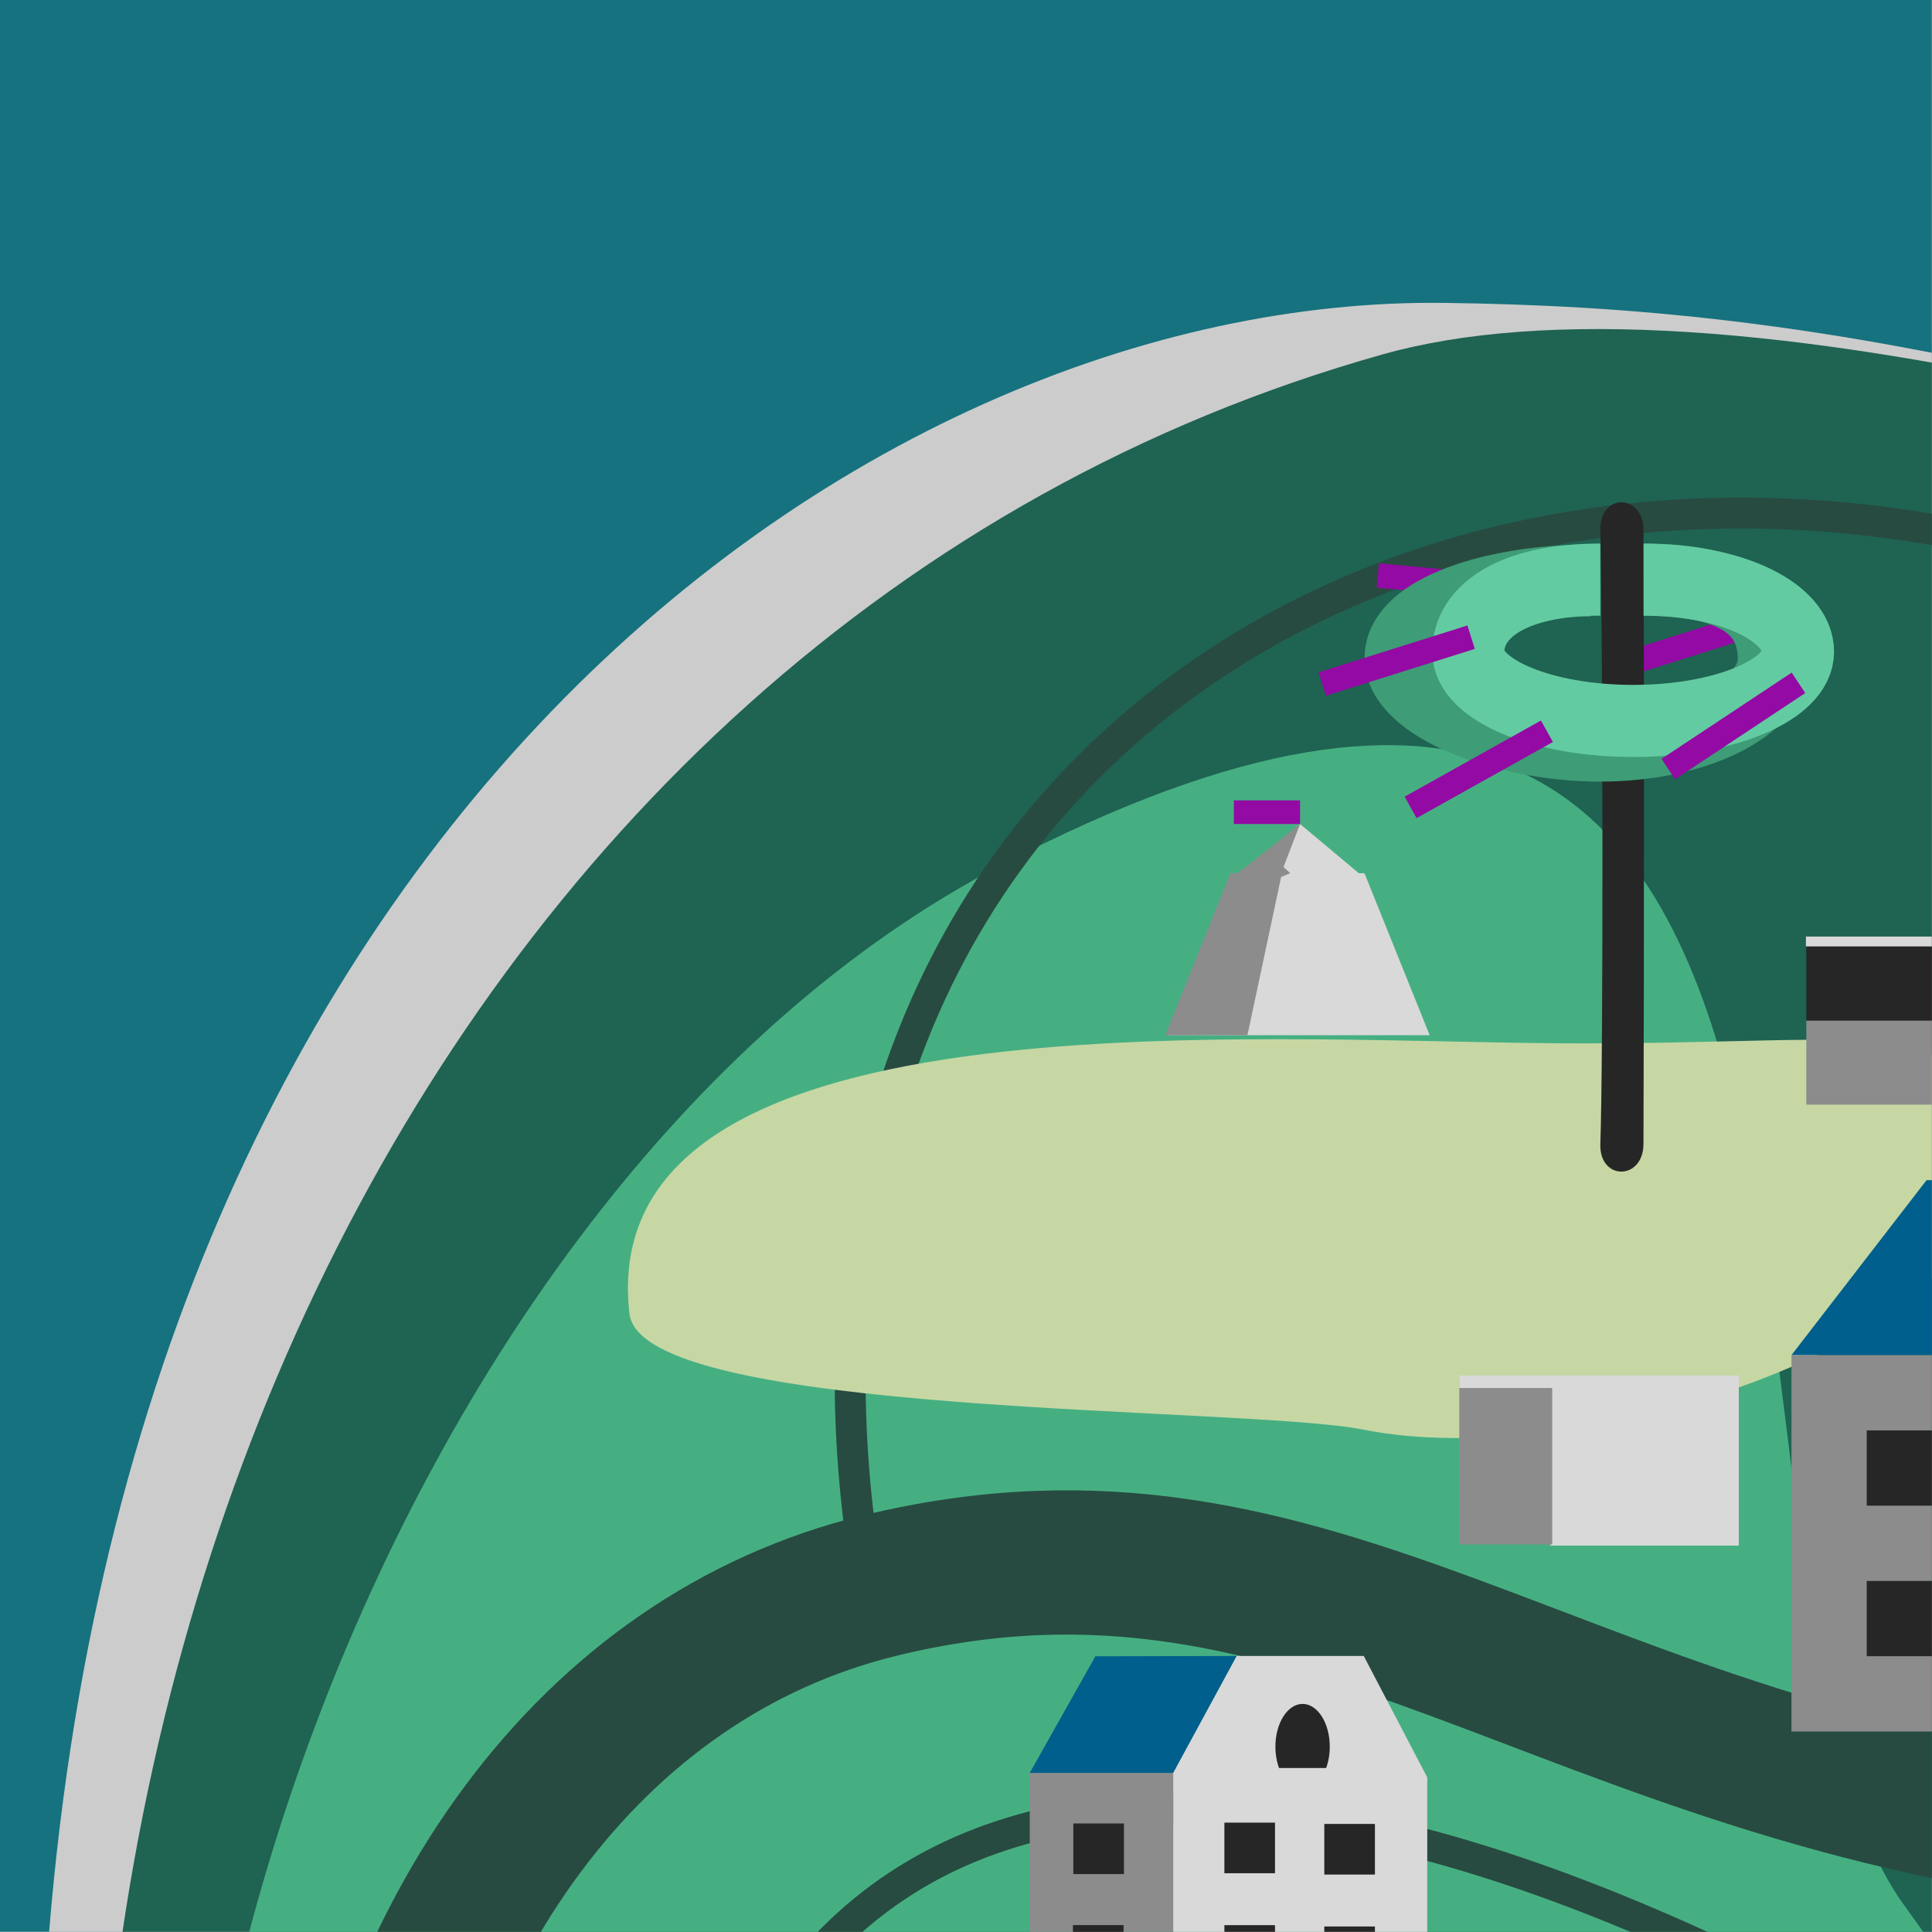
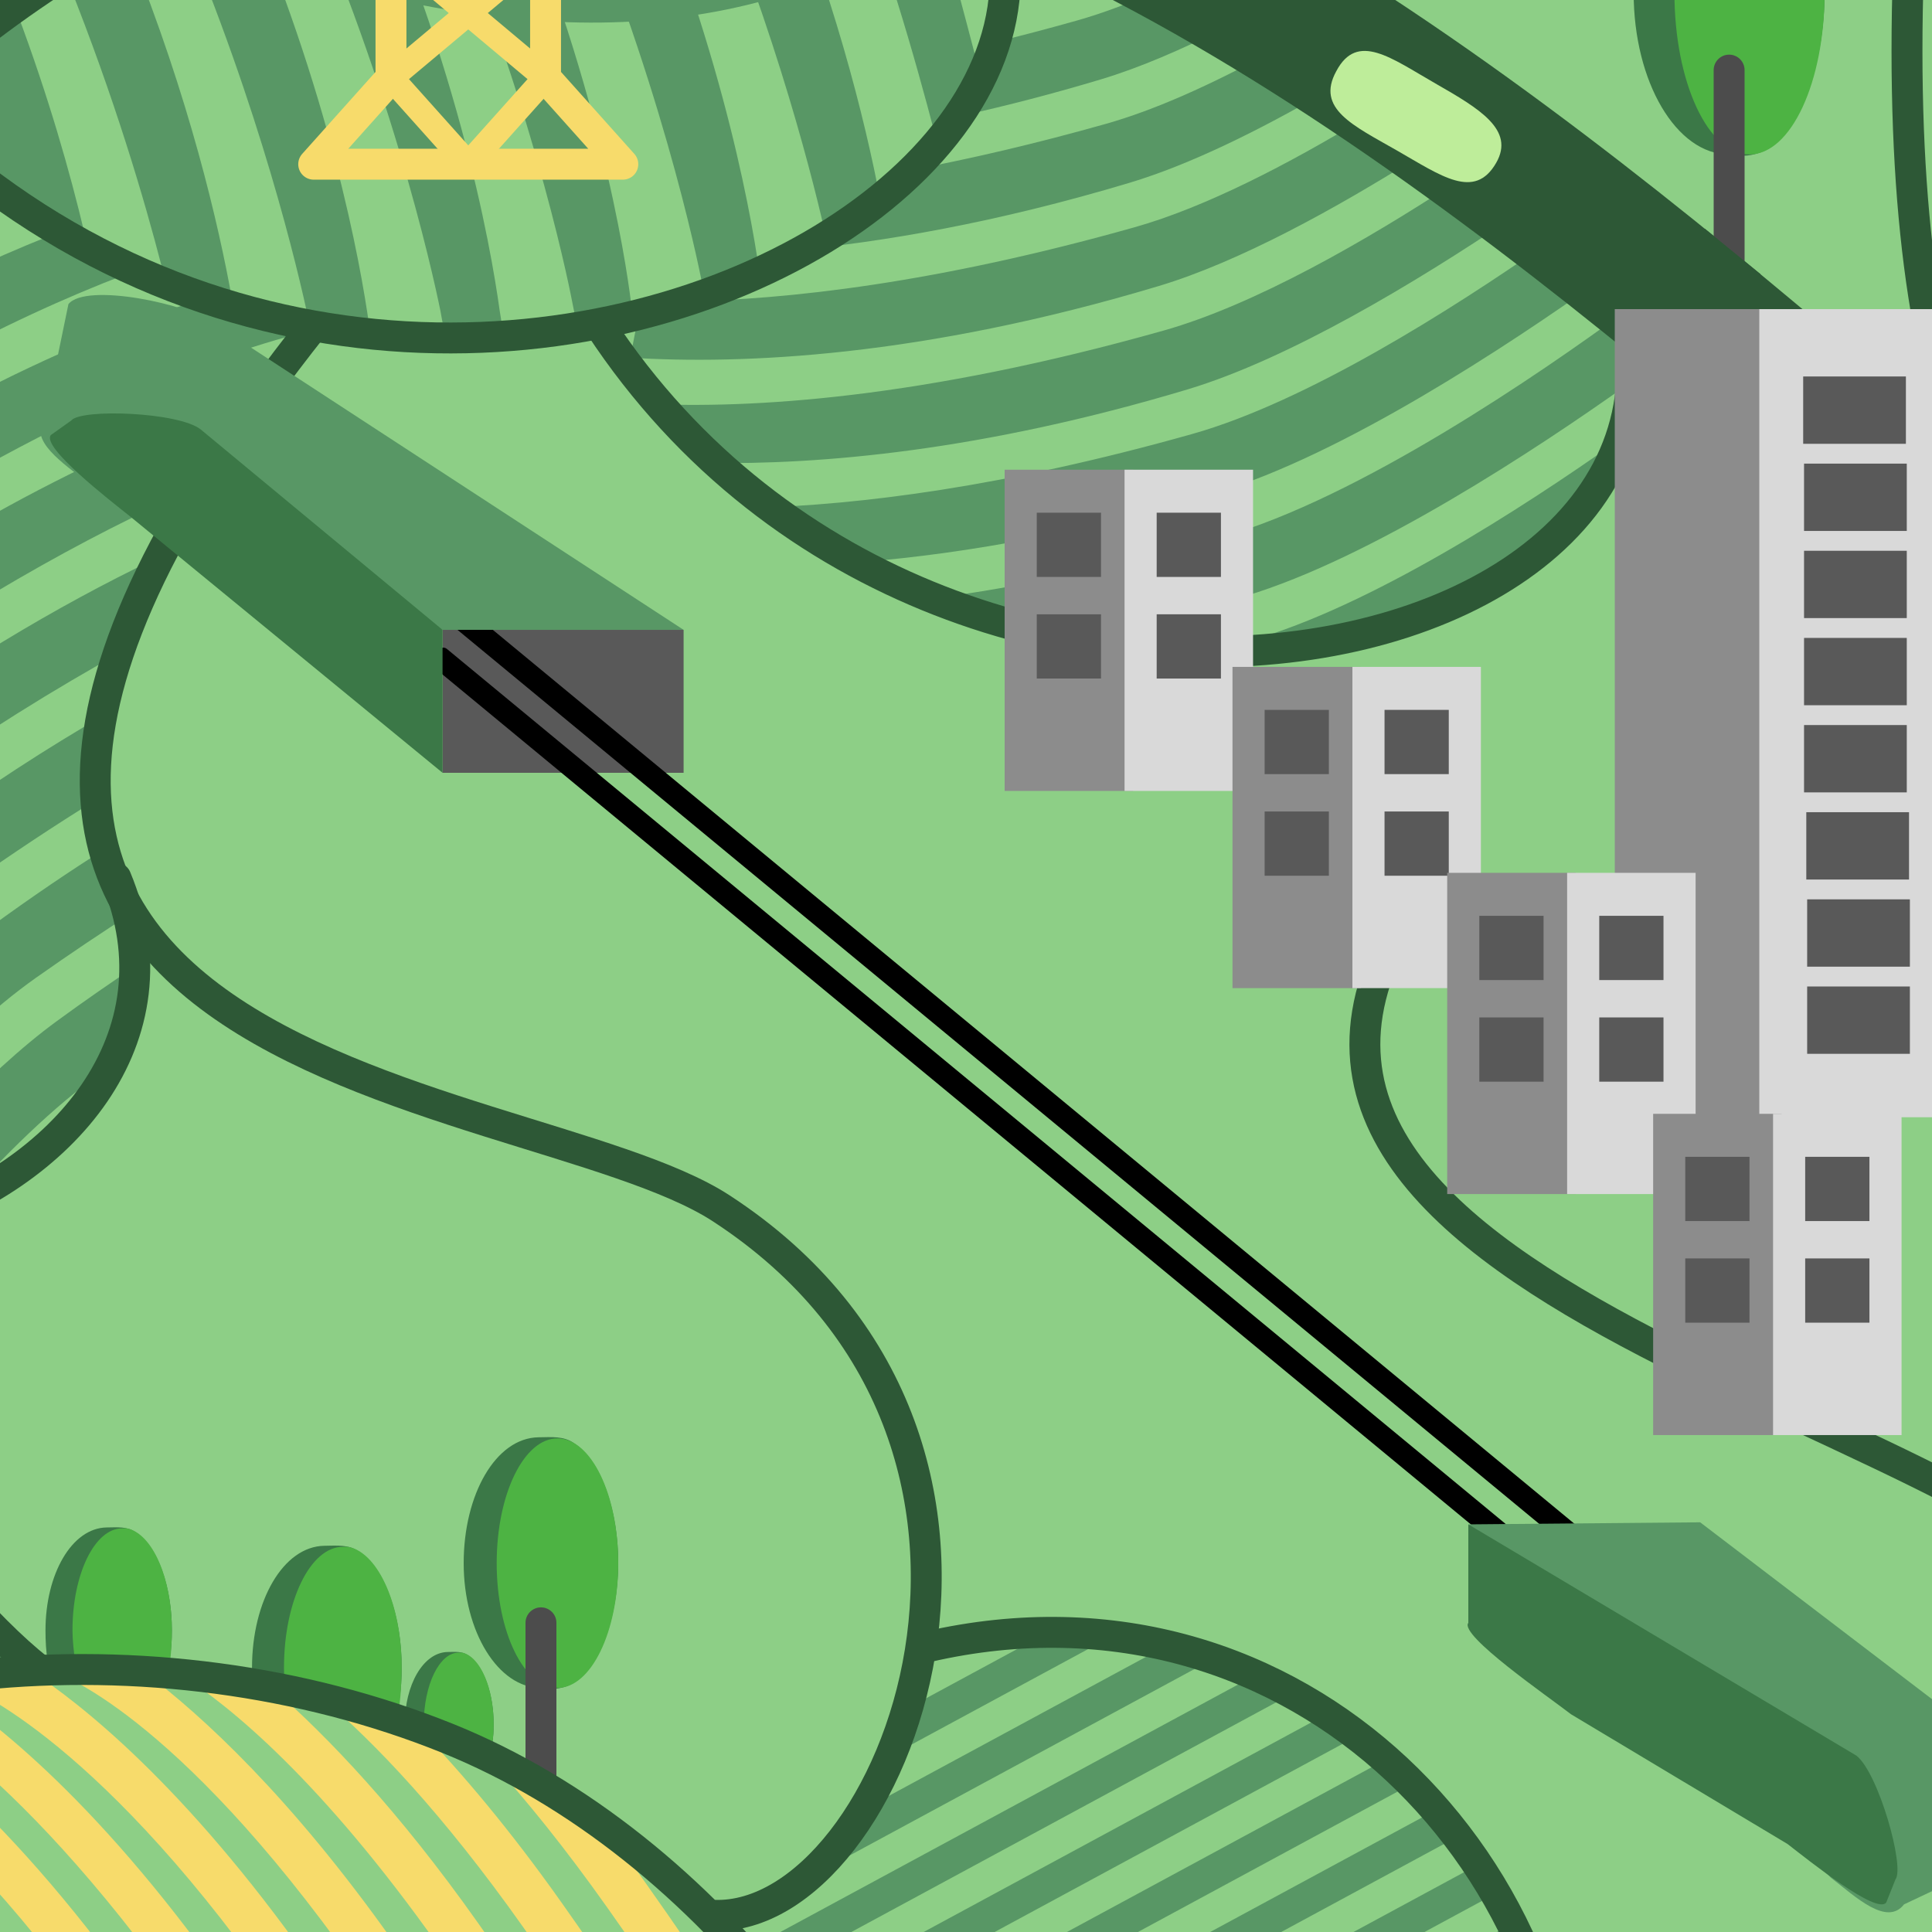
- <svg xmlns="http://www.w3.org/2000/svg" width="100%" height="100%" viewBox="0 0 250 250" version="1.1" xml:space="preserve" style="fill-rule:evenodd;clip-rule:evenodd;stroke-linejoin:round;stroke-miterlimit:1.5;">
-   <rect id="Artboard" x="0" y="0" width="249.983" height="249.978" style="fill:none;" />
-   <clipPath id="_clip1">
-     <rect x="0" y="0" width="249.983" height="249.978" />
-   </clipPath>
-   <g clip-path="url(#_clip1)">
-     <g id="background">
-       <rect x="0" y="0" width="1000" height="1000" style="fill:#16727e;" />
-     </g>
-     <path id="OSTROV" d="M153.69,607.991c-28.375,-53.948 -155.929,-97.021 -148.367,-339.529c4.955,-158.905 105.987,-230.291 181.634,-229.267c45.668,0.619 101.881,7.618 243.003,67.338c99.102,41.937 145.27,52.647 173.947,41.788c70.336,-26.635 78.963,-37.651 117.671,-57.459c35.806,-18.323 72.949,-47.016 100.379,-57.999c82.329,-32.963 224.327,2.481 138.043,160.092c-21.664,39.572 -2.911,119.719 -26.856,288.402c-26.985,190.104 -78.462,135.435 -88.144,180c-6.991,32.18 55.472,144.554 15,220c-52.923,98.656 -196.582,64.399 -243.043,61.506c-69.92,-4.353 -180.86,82.023 -280,50c-213.25,-68.879 -120.598,-265.721 -183.267,-384.872Z" style="fill:#ccc;" />
-     <path id="OSTROV1" d="M178.951,566.685c-48.024,-26.407 -127.757,-54.809 -158.951,-198.614c-30.788,-141.934 33.54,-286.996 158.951,-322.224c41.39,-11.626 127.388,7.489 260.407,62.119c93.411,38.363 136.929,48.16 163.959,38.226c66.296,-24.365 189.473,-97.538 256.767,-103.2c50.286,-4.23 127.727,20.318 95,118.61c-3.151,9.465 -14.638,41.602 -15,56.686c-1.979,82.557 -15.392,249.522 -27.497,314.189c-22.195,118.58 -117.574,69.601 -89.671,148.88c22.785,64.739 54.689,159.058 2.084,210c-83.151,80.524 -181.97,20.892 -207.216,19.367c-65.905,-3.982 -194.503,78.457 -288.037,49.425c-93.534,-29.032 -110.025,-177.146 -107.395,-226.223c2.631,-49.077 -4.685,-145.953 -43.401,-167.241Z" style="fill:#1f6352;" />
-     <path d="M246.27,246.357c-29.98,-41.95 7.899,-199.475 -116.813,-134.367c-77.933,40.687 -123.412,167.934 -99.457,249.367c68.945,234.369 191.807,143.626 195,250c5.38,179.218 2.022,301.109 120,329.559c50.361,12.144 145.249,4.752 181.615,-59.559c19.337,-34.196 99.184,-117.791 173.385,-40c22.48,23.568 59.424,27.035 85,5c66.971,-57.698 -32.426,-108.17 -35,-179.869c-2.734,-76.182 84.568,-62.412 105,-110.131c42.076,-98.265 -164.682,-132.728 -235,-71.869c-91.834,79.48 -288.586,-118.99 -373.73,-238.131Z" style="fill:#46af82;" />
-     <path d="M90.283,365c-19.159,-109.728 26.393,-155.295 118.205,-118.205c67.163,27.132 91.402,66.592 94.889,73.205c16.668,31.601 60.338,37.647 70.205,21.706" style="fill:none;stroke:#274b41;stroke-width:4px;" />
-     <path d="M112.435,205.533c-19.159,-109.728 78.671,-164.704 170.484,-127.614c37.108,14.991 123.453,24.583 178.258,62.392c45.453,31.356 92.262,31.62 93.823,34.579" style="fill:none;stroke:#274b41;stroke-width:4px;" />
-     <g id="cesty-velke">
-       <path d="M403.011,212.619c-6,8.999 -21.222,35.867 -127.605,24.934c-73.676,-7.572 -104.488,-46.336 -161.633,-32.36c-74.666,18.26 -101.994,141.37 -18.773,251.164c30.287,39.958 144.553,117.69 201.24,120" style="fill:none;stroke:#274b41;stroke-width:18.67px;stroke-linecap:round;" />
-     </g>
-     <g id="namesti">
-       <path id="namesti1" d="M256.452,152.46c0.311,-23.052 -10.996,-17.13 -55,-17.46c-40.099,-0.301 -124.804,-6.732 -120,35c1.55,13.462 79.727,11.924 95,15c27.428,5.524 79.707,-10.827 80,-32.54Z" style="fill:#c6d7a4;" />
-       <g>
-         <rect x="200.605" y="178.244" width="24.395" height="21.756" style="fill:#d9d9d9;" />
-         <rect x="188.828" y="178.287" width="12.025" height="21.567" style="fill:#8c8c8c;" />
-         <rect x="188.828" y="177.995" width="36.172" height="1.608" style="fill:#d9d9d9;" />
+ <svg xmlns="http://www.w3.org/2000/svg" width="250px" height="250px" version="1.1" xml:space="preserve" style="fill-rule:evenodd;clip-rule:evenodd;stroke-linecap:round;stroke-linejoin:round;stroke-miterlimit:1.5;">
+   <rect id="Artboard" x="-500" y="-500" width="999.991" height="1000" style="fill:none;" />
+   <g id="background">
+     </g>
+   <path id="OSTROV" d="M-346.31,107.991C-374.685,54.043 -502.239,10.97 -494.677,-231.538C-489.722,-390.443 -388.69,-461.829 -313.043,-460.805C-267.375,-460.186 -211.162,-453.187 -70.04,-393.467C29.062,-351.53 75.23,-340.82 103.907,-351.679C174.243,-378.314 182.87,-389.33 221.578,-409.138C257.384,-427.461 294.527,-456.154 321.957,-467.137C404.286,-500.1 546.284,-464.656 460,-307.045C438.336,-267.473 457.089,-187.326 433.144,-18.643C406.159,171.461 354.682,116.792 345,161.357C338.009,193.537 400.472,305.911 360,381.357C307.077,480.013 163.418,445.756 116.957,442.863C47.037,438.51 -63.903,524.886 -163.043,492.863C-376.293,423.984 -283.641,227.142 -346.31,107.991Z" style="fill:#e2e1bf;" />
+   <path id="OSTROV1" d="M-321.049,66.685C-369.073,40.278 -448.806,11.876 -480,-131.929C-510.788,-273.863 -446.46,-418.925 -321.049,-454.153C-279.659,-465.779 -193.661,-446.664 -60.642,-392.034C32.769,-353.671 76.287,-343.874 103.317,-353.808C169.613,-378.173 292.79,-451.346 360.084,-457.008C410.37,-461.238 487.811,-436.69 455.084,-338.398C451.933,-328.933 440.446,-296.796 440.084,-281.712C438.105,-199.155 424.692,-32.19 412.587,32.477C390.392,151.057 295.013,102.078 322.916,181.357C345.701,246.096 377.605,340.415 325,391.357C241.849,471.881 143.03,412.249 117.784,410.724C51.879,406.742 -76.719,489.181 -170.253,460.149C-263.787,431.117 -280.278,283.003 -277.648,233.926C-275.017,184.849 -282.333,87.973 -321.049,66.685Z" style="fill:#589765;" />
+   <path d="M-246.095,-253.472C-276.075,-295.422 -238.196,-452.947 -362.908,-387.839C-440.841,-347.152 -492.123,-212.199 -468.168,-130.766C-399.223,103.603 -270.558,5.153 -267.365,111.528C-261.985,290.746 -265.343,412.637 -147.365,441.087C-97.004,453.231 -5.758,442.058 30.608,377.748C49.945,343.552 128.434,271.669 202.635,349.46C225.115,373.028 261.478,382.035 287.055,360C315.287,335.677 309.653,295.206 294.345,275C271.902,245.375 248.234,210.258 257.635,166.659C278.818,68.426 337.367,104.15 358.066,58.83C402.476,-38.403 197.953,-76.2 127.635,-15.341C35.801,64.139 -160.951,-134.331 -246.095,-253.472Z" style="fill:#8dcf86;" />
+   <g id="pole">
+     <path d="M-8.087,217.996L-12.412,218.642L-15.203,219.797C-15.203,219.797 0.668,226.288 24.167,259.501C48.034,293.234 58.327,314.608 61.243,321.17L65,320L67.33,319.065C62.512,309.143 50.813,286.988 29.159,256.36C11.824,231.842 -2.412,221.484 -8.087,217.996ZM3.967,216.206L3.912,216.204L-2.339,217.138L-5,217.98C-5,217.98 11.552,223.757 35.051,256.97C57.555,288.777 67.991,309.595 71.554,317.37L77.462,315C72.233,304.434 60.643,282.966 40.042,253.829C23.795,230.85 10.271,220.309 3.967,216.206ZM-20.192,219.804L-20.198,219.804L-23.199,221.05L-27,222.986C-27,222.986 -10.216,228.819 13.284,262.033C25.349,279.086 33.946,292.98 39.873,303.4L48.142,310.952L53.842,316.395C47.944,304.924 36.722,284.982 18.275,258.891C-0.485,232.358 -15.614,222.408 -20.192,219.804ZM7.232,216.27L7.122,216.41C7.122,216.41 22.436,221.226 45.935,254.439C67.477,284.886 77.961,305.264 81.943,313.771L88.147,312.07C82.829,301.371 71.272,280.074 50.926,251.298C37.562,232.396 26.04,221.91 18.863,216.5L7.232,216.27ZM63.517,227.883C68.033,232.852 73.085,239.071 78.587,246.846C107.646,287.918 116.582,310.668 116.582,310.668L124.433,312.22C124.433,312.22 113.529,286.066 83.578,243.705C82.043,241.533 80.532,239.473 79.046,237.515C74.619,234.3 69.548,230.965 63.517,227.883ZM23.345,216.671C29.75,220.746 41.558,230.339 56.819,251.908C78.413,282.429 88.895,302.832 92.856,311.302L95,310.952L99.649,310.791C94.637,300.559 82.983,278.712 61.81,248.767C51.523,234.217 42.327,224.654 35.366,218.555C30.096,217.608 25.153,216.916 23.345,216.671ZM41.829,219.836C48.417,225.449 57.25,234.604 67.703,249.377C91.076,282.411 101.43,303.593 104.588,310.619L111.556,310.377C107.225,301.276 95.463,278.439 72.694,246.236C65.989,236.753 59.748,229.388 54.287,223.72C52.17,222.886 49.952,222.091 47.624,221.346C45.984,220.821 43.981,220.312 41.829,219.836ZM-29.131,223.512L-36.414,226.535C-36.414,226.535 -21.1,231.35 2.4,264.564C8.101,272.622 13.028,279.975 17.267,286.594L22.843,289.77L29.34,294.764C23.575,285.268 16.331,274.067 7.391,261.422C-9.249,237.888 -23.033,227.4 -29.131,223.512ZM91.24,246.829C104.805,266.197 113.778,281.315 119.402,291.695L106.225,264.333C106.225,264.333 97.925,251.738 91.969,247.369C91.728,247.192 91.485,247.013 91.24,246.829ZM-37.99,227.393L-43.968,230.651C-38.252,233.865 -25.519,243.019 -8.484,267.095C-6.421,270.011 -4.459,272.835 -2.595,275.564L8.558,281.632C4.939,276.114 0.931,270.21 -3.493,263.954C-18.491,242.74 -31.17,232.127 -37.99,227.393ZM-46.201,231.868L-51.925,234.986L-51.924,234.987C-45.378,239.349 -34.042,248.951 -19.587,269.318L-10.283,272.343C-11.603,270.431 -12.969,268.476 -14.377,266.485C-27.594,247.79 -39.01,237.328 -46.201,231.868Z" style="fill:#f7db6b;" />
+     <path d="M173.744,325.887L166.436,329.838L161.849,327.351L176.286,319.545L173.744,325.887ZM152.593,322.331L184.022,305.339L178.873,313.091L157.18,324.819L152.593,322.331ZM203.154,284.972L141.245,318.443L146.869,320.37L191.476,296.253L195.885,291.357L203.144,285.266L203.154,284.972ZM130.18,314.401L202.714,275.186L203.313,279.83L135.521,316.481L130.367,314.715L130.18,314.401ZM202.105,270.46L127.902,310.577L125.663,306.819L201.507,265.815L202.105,270.46ZM200.455,261.328L123.884,302.726L122.337,298.594L199.332,256.967L200.455,261.328ZM198.189,252.53L120.762,294.39L119.215,290.259L195.889,248.805L198.189,252.53ZM192.819,243.834L193.549,245.015L117.64,286.054L116.093,281.923L190.993,241.429L192.819,243.834ZM188.271,237.845L113.884,278.061L111.713,274.267L185.596,234.323L188.271,237.845ZM182.692,230.837L109.504,270.406L107.333,266.612L179.467,227.613L182.692,230.837ZM175,223.146L176.185,224.331L105.123,262.75L105,262.534L102.63,259.131L172.115,221.564L175,223.146ZM167.472,219.018L100.071,255.458L97.558,251.849L162.91,216.517L167.472,219.018ZM113.027,233.462L150.487,213.21L156.749,214.792L104.396,243.096L112.492,235L113.027,233.462ZM143.749,211.797L115.196,227.234L117.326,221.114L134.915,211.605L143.749,211.797Z" style="fill:#589765;" />
+     <path d="M-89.072,218.266L-64.944,230.03C-59.093,230.775 -52.875,231.421 -46.353,231.905L-35.919,225.963L-31.509,224.465C-53.873,223.631 -74.266,220.845 -89.072,218.266ZM-12.001,217.842L3.912,216.204L-1.555,209.489C-52.474,211.656 -100.618,200.589 -108.59,198.652C-109.348,198.468 -131.306,192.708 -131.306,192.708C-131.306,192.708 -131.036,195.446 -131.793,196.395C-132.483,197.262 -131.739,199.412 -131.739,199.412C-131.739,199.412 -113.203,204.419 -111.167,205.021C-100.106,208.293 -60.744,218.746 -12.001,217.842ZM-112.591,181.519L-112.591,181.52L-121.038,185.967C-114.985,187.855 -108.798,189.78 -107.801,190.075C-96.612,193.385 -56.465,204.042 -6.951,202.861L-12.01,196.647L-13.757,194.816C-58.577,194.532 -98.071,185.444 -105.224,183.706C-105.473,183.646 -108.558,182.727 -112.591,181.519ZM-98.988,169.436L-105.145,174.905C-104.788,175.02 -104.547,175.097 -104.435,175.13C-94.542,178.056 -62.009,186.727 -20.373,187.879L-28.563,179.293C-61.44,177.447 -88.991,171.726 -98.988,169.436ZM-87.733,155.695L-92.356,162.565C-80.453,165.593 -60.337,169.881 -35.605,171.91L-40,167.301L-43.976,162.41C-55.028,160.757 -75.149,157.726 -87.733,155.695Z" style="fill:#589765;" />
+     <path d="M57.483,42.924L65.209,43.63C64.924,41.907 64.713,40.6 64.652,40.16C63.527,32.004 59.104,6.537 44.774,-23.839L37.229,-19.073C50.389,9.86 55.921,34.986 56.986,40.202C57.015,40.346 57.205,41.388 57.483,42.924ZM74.693,42.314L81.809,40.46C81.768,40.069 81.673,39.225 81.5,37.972C80.394,29.957 76.104,5.229 62.362,-24.445L52.759,-24.114C66.869,6.006 72.734,32.627 73.834,38.013C73.947,38.57 74.529,41.487 74.693,42.314ZM39.914,41.319L47.76,42.036C46.655,34.181 42.723,11.98 30.909,-15.081L23.29,-10.269C33.689,14.207 38.546,34.896 39.914,41.319ZM20.943,34.563L30.009,38.627C28.311,29.195 24.557,12.812 16.685,-6.652L8.81,-2.34C14.821,12.671 18.694,25.849 20.943,34.563ZM91.124,38.035L95,37.025L98.249,35.085C97.028,26.607 92.777,3.334 80.118,-24.65L78.458,-25L70.343,-24.72C83.921,4.743 89.601,30.533 90.681,35.825C90.742,36.12 90.933,37.077 91.124,38.035ZM-1.175,22.148L5.503,27.642L10.906,30.064C9.058,22.288 6.301,12.578 2.231,1.69L-5.888,7.642C-4.454,12.033 -2.799,17.117 -1.175,22.148ZM106.741,30.015L113.888,25.748C111.943,15.586 107.876,-1.064 99.721,-20.514L89.06,-22.763C99.402,0.659 104.721,21.18 106.741,30.015ZM121.075,17.734L126.954,10.162L126.959,10.152C124.464,0.543 121.998,-8.558 121.998,-8.558L121.295,-10.546L116.202,-16.177L109.642,-17.962C114.217,-7.054 118.343,7.231 121.075,17.734Z" style="fill:#589765;" />
+     <path d="M18.479,130L17.989,124.73C14.538,127.011 11.002,129.464 7.39,132.103C-2.055,139.004 -12.202,150.4 -20.606,161.003L-5.809,156.598C0.376,149.622 6.982,143.121 13.314,138.654L18.479,130ZM14.015,109.572C9.103,112.671 4.005,116.12 -1.254,119.963C-14.232,129.445 -28.536,147.414 -37.828,160.157L-27.813,160.882C-18.727,148.846 -6.592,134.456 4.676,126.509C8.993,123.465 13.16,120.668 17.172,118.1L14.015,109.572ZM12.762,95L13.458,92.541C6.134,96.778 -1.685,101.822 -9.899,107.823C-24.497,118.488 -40.772,139.892 -49.704,152.517L-45,155L-42.71,157.29C-33.571,144.404 -18.09,124.328 -3.969,114.369C1.75,110.336 7.205,106.738 12.386,103.53L12.762,95ZM17.008,80L21.983,71.423C10.197,76.925 -3.511,84.7 -18.543,95.683C-35.074,107.76 -53.756,133.609 -61.491,144.886L-57.708,148.29L-54.666,149.897C-46.382,137.818 -28.623,113.52 -12.613,102.229C-2.267,94.933 7.216,89.06 15.781,84.335L17.008,80ZM33.718,51.189L33.73,51.175C18.827,56.026 -2.375,65.415 -27.188,83.543C-44.582,96.251 -64.358,124.208 -71.255,134.388L-70,140L-65.621,141.169C-58.828,130.999 -38.973,102.582 -21.257,90.089C-1.972,76.488 14.314,67.835 27.257,62.329L33.718,51.189ZM30,39.431L27.39,38.304C12.407,42.921 -9.712,52.319 -35.832,71.402C-51.006,82.488 -67.991,105.177 -76.66,117.549L-75,123.637L-74.321,129.114C-67.58,119.013 -47.665,90.476 -29.902,77.949C2.143,55.35 25.908,46.411 39.8,42.877L39.187,42.186L30,39.431ZM12.322,31.8L8.994,29.521C-5.183,34.897 -23.545,43.97 -44.477,59.262C-57.641,68.88 -72.168,87.23 -81.446,100L-78.569,110.548C-69.648,97.808 -53.35,76.248 -38.546,65.809C-14.596,48.919 4.728,39.659 18.767,34.582L12.322,31.8ZM-3.079,21.249L2.811,25.284C-10.36,30.751 -27.157,39.541 -47.191,53.669C-59.883,62.619 -73.673,79.743 -82.972,92.476L-83.475,90L-64.872,70L-42.044,39.433C-28.281,30.376 -15.881,24.062 -5.371,19.663L-3.079,21.249ZM-18.672,14.125L-29.818,24.962C-23.299,21.275 -17.287,18.241 -11.805,15.744L-18.672,14.125Z" style="fill:#589765;" />
+     <path d="M209.108,57.197C197.081,65.685 177.241,78.535 161.77,82.897C158.921,83.7 156.148,84.441 153.449,85.124L162.144,85.392L176.615,83.039L190,78.014L200,71.274L208.565,60L209.108,57.197ZM211.217,46.319L210.253,40.313C199.452,48.225 175.844,64.502 158.03,69.525C142.638,73.865 129.463,76.389 118.404,77.752L120,78.579L136.97,83.103C144.416,81.675 152.49,79.732 161.155,77.131C177.526,72.217 198.898,58.075 210.541,49.804L211.217,46.319ZM199.981,31.608C187.845,40.066 169.072,51.985 154.289,56.153C129.946,63.017 111.149,65.339 97.499,65.71L100.184,68.307L109.064,72.911C122.069,72.031 138.304,69.495 157.414,63.759C173.822,58.834 195.252,44.64 206.88,36.376L199.981,31.608ZM188.349,23.57C176.84,31.103 162.41,39.436 150.549,42.781C119.301,51.592 97.193,52.919 83.372,52.241L88.125,56.642L91.495,59.902C106.008,60.158 127.049,58.379 153.674,50.387C166.884,46.422 183.35,36.448 195.335,28.398L188.349,23.57ZM176.448,15.345C166.73,21.231 155.998,26.818 146.808,29.409C121.293,36.603 101.871,38.808 88.079,39.006L82.631,40.743L81.555,46.285C95.961,47.186 119.237,46.229 149.934,37.015C160.382,33.879 172.866,26.984 183.556,20.258L176.448,15.345ZM168.714,10L163.91,7.034C156.794,10.894 149.548,14.21 143.068,16.037C133.888,18.626 125.496,20.568 117.872,22.003L114.636,25L106.741,30.015L101.964,32.468C114.226,31.358 129.053,28.788 146.193,23.643C154.019,21.294 162.988,16.836 171.49,11.919L168.714,10ZM150.247,-1.401C146.479,0.284 142.794,1.688 139.328,2.665C135.613,3.713 132.027,4.654 128.568,5.5L124.849,14.879C130.41,13.642 136.281,12.123 142.453,10.271C147.444,8.773 152.899,6.417 158.4,3.633L150.247,-1.401ZM131.516,-9.587L130.587,-9.339L130.332,-9.272L129.619,-0.55C132.574,-1.32 135.605,-2.168 138.712,-3.101C140.458,-3.625 142.261,-4.254 144.102,-4.97L131.516,-9.587Z" style="fill:#589765;" />
+   </g>
+   <g id="kere">
+     <g id="ker">
+         </g>
+     <g id="ker1">
+         </g>
+     <g id="ker2">
+       <path d="M52.46,224.138C52.303,223.292 52.378,224.06 52.378,223.132C52.378,218.007 54.771,213.815 57.944,213.765C58.955,213.749 59.787,213.678 60.519,214.156C62.68,215.567 63.88,219.303 63.88,223.132C63.88,224.014 63.838,224.724 63.698,225.607C63.698,225.607 58.7,226.092 56.983,226.044C55.464,226.001 52.46,224.138 52.46,224.138Z" style="fill:#3b7847;" />
+       <path d="M63.698,225.607C63.824,224.741 63.88,224.036 63.88,223.132C63.88,218.375 62.127,214.41 59.88,213.871C59.706,213.829 59.537,213.847 59.357,213.847C56.861,213.847 54.835,218.007 54.835,223.132C54.835,224.036 54.887,225.029 55.013,225.895C55.013,225.895 57.565,226.246 59.651,226.041C61.005,225.908 63.698,225.607 63.698,225.607Z" style="fill:#4db343;" />
+     </g>
+     <g id="ker3">
+         </g>
+     <g id="ker4">
+         </g>
+     <g id="ker5">
+         </g>
+     <g id="ker6">
+         </g>
+     <g id="ker7">
+         </g>
+     <g id="ker8">
+         </g>
+     <g id="ker9">
+         </g>
+     <g id="ker10">
+       <path d="M6.18,214.982C5.956,213.78 5.886,212.291 5.886,210.971C5.886,203.684 9.288,197.723 13.801,197.651C15.239,197.629 16.421,197.529 17.462,198.208C20.536,200.214 22.242,205.527 22.242,210.971C22.242,212.226 22.182,213.236 21.983,214.491C21.983,214.491 14.877,215.1 12.434,215.112C10.363,215.123 6.18,214.982 6.18,214.982Z" style="fill:#3b7847;" />
+       <path d="M21.863,215.867C22.142,214.464 22.242,212.257 22.242,210.971C22.242,204.208 19.749,198.569 16.554,197.802C16.306,197.743 16.066,197.768 15.811,197.768C12.261,197.768 9.379,203.684 9.379,210.971C9.379,212.257 9.561,213.848 9.741,215.08C9.741,215.08 13.28,215.17 16.229,215.108C18.162,215.068 21.863,215.867 21.863,215.867Z" style="fill:#4db343;" />
+     </g>
+     <g id="ker11">
+         </g>
+     <g id="ker12">
+         </g>
+     <g id="ker13">
+       <path d="M32.602,218.108C32.337,216.684 32.611,217.356 32.611,215.793C32.611,207.165 36.64,200.107 41.983,200.022C43.685,199.995 45.086,199.877 46.318,200.681C49.957,203.057 51.978,209.347 51.978,215.793C51.978,217.279 51.906,218.474 51.671,219.96C51.671,219.96 42.892,219.986 40,220C37.547,220.012 32.602,218.108 32.602,218.108Z" style="fill:#3b7847;" />
+       <path d="M51.528,221.589C51.858,219.929 51.978,217.316 51.978,215.793C51.978,207.785 49.025,201.109 45.242,200.201C44.95,200.13 44.665,200.16 44.363,200.16C40.16,200.16 36.748,207.165 36.748,215.793C36.748,217.316 36.963,219.199 37.176,220.658C37.176,220.658 41.366,220.764 44.858,220.691C47.147,220.644 51.528,221.589 51.528,221.589Z" style="fill:#4db343;" />
+     </g>
+     <g id="ker14">
+         </g>
+     <g id="ker15">
+         </g>
+     <g id="ker16">
+         </g>
+     <g id="ker17">
+         </g>
+     <g id="ker18">
+         </g>
+   </g>
+   <g>
+     <g>
+       <g id="strom">
+             </g>
+       <g id="strom1">
+             </g>
+       <g id="strom2">
+             </g>
+       <g id="strom3">
+             </g>
+       <g id="strom4">
+             </g>
+       <g id="strom5">
+             </g>
+       <g id="strom6">
+             </g>
+       <g id="strom7">
+             </g>
+       <g id="strom8">
+             </g>
+       <g id="strom9">
+             </g>
+       <g id="strom10">
+             </g>
+       <g id="strom11">
+             </g>
+       <g id="strom12">
+             </g>
+       <g id="strom13">
+             </g>
+       <g id="strom14">
+         <g>
+           <path d="M69.679,185.984C71.436,185.956 72.883,185.834 74.155,186.665C77.914,189.118 80,195.615 80,202.271C80,209.334 77.342,217.218 72.797,218.36C71.344,218.725 71.145,218.416 70,218.416C64.481,218.416 60,211.182 60,202.271C60,193.361 64.161,186.072 69.679,185.984Z" style="fill:#3b7847;" />
+           <ellipse cx="72.136" cy="202.271" rx="7.864" ry="16.145" style="fill:#4db343;" />
+         </g>
+         <path d="M70,209.992L70,230" style="fill:none;stroke:#4c4c4c;stroke-width:4px;" />
      </g>
-       <g id="satn">
-         <path d="M175.828,112.991l0.733,-0l8.439,20.965l-33.754,-0l8.438,-20.965l0.947,-0l7.598,-6.366l7.599,6.366Z" style="fill:#d9d9d9;" />
-         <path d="M166.082,112.2l0.878,0.791l-1.182,0.482l-4.36,20.483l-10.644,-0l8.439,-20.965l0.947,-0l8.069,-6.366l-2.147,5.575Z" style="fill:#8c8c8c;" />
-         <rect x="159.655" y="103.568" width="8.575" height="3.057" style="fill:#940aa4;" />
-       </g>
-       <g id="stanek">
-         <rect x="233.733" y="132.022" width="24.146" height="10.921" style="fill:#8c8c8c;" />
-         <rect x="233.733" y="121.187" width="24.146" height="10.878" style="fill:#262626;" />
-         <rect x="233.685" y="121.187" width="36.267" height="1.281" style="fill:#d9d9d9;" />
-       </g>
-       <g id="majka">
-         <path d="M230.498,77.935l-19.271,6.069l0.954,3.031l19.271,-6.069l-0.954,-3.031Z" style="fill:#940aa4;" />
-         <path d="M212.665,68.586c-0.025,-4.764 -5.685,-4.799 -5.581,0c0.337,15.41 0.392,68.459 0,79.431c-0.17,4.787 5.564,4.779 5.581,0c0.09,-24.577 0.078,-64.537 -0,-79.431Z" style="fill:#262626;" />
-         <path d="M198.554,74.772l-20.115,-1.885l-0.297,3.164l20.116,1.884l0.296,-3.163Z" style="fill:#940aa4;" />
-         <path d="M212.728,75c12.424,0 16.808,4.156 16.808,10.315c-0,6.16 -10.087,11.16 -22.51,11.16c-12.424,0 -25.788,-5.172 -25.788,-11.331c-0,-6.159 12.179,-10.022 24.602,-10.022" style="fill:none;stroke:#3e9c76;stroke-width:9.33px;" />
-         <path d="M212.676,75.01c11.773,0 19.988,4.372 19.988,9.318c-0,4.946 -9.559,8.962 -21.332,8.962c-11.774,-0 -21.332,-4.016 -21.332,-8.962c-0,-4.946 5.307,-9.328 17.081,-9.328" style="fill:none;stroke:#63cba1;stroke-width:9.33px;" />
-         <path d="M189.882,80.935l-19.27,6.069l0.954,3.031l19.271,-6.069l-0.955,-3.031Z" style="fill:#940aa4;" />
-         <path d="M231.842,87.035l-16.842,11.159l1.755,2.649l16.842,-11.16l-1.755,-2.648Z" style="fill:#940aa4;" />
-         <path d="M199.395,93.237l-17.639,9.851l1.549,2.774l17.64,-9.85l-1.55,-2.775Z" style="fill:#940aa4;" />
-       </g>
-     </g>
-     <g id="lanoka">
-       <g id="dum-lanoka">
-         <path d="M231.815,175.352l29.222,0l19.481,-22.64l-31.225,-0l-17.478,22.64Z" style="fill:#005f8c;" />
-         <rect x="231.815" y="175.352" width="29.222" height="48.704" style="fill:#8c8c8c;" />
-         <rect x="241.555" y="204.575" width="9.741" height="9.741" style="fill:#262626;" />
-         <rect x="241.555" y="185.093" width="9.741" height="9.741" style="fill:#262626;" />
-       </g>
-       <g id="D8">
-             </g>
-     </g>
-     <g id="satelit">
-         </g>
-     <g id="domky">
-       <g id="D1">
-         <rect x="133.25" y="229.416" width="18.568" height="32.453" style="fill:#8c8c8c;" />
-         <path d="M133.25,229.416l18.568,-0l8.217,-15.135l-18.298,0.044l-8.487,15.091Z" style="fill:#005f8c;" />
-         <path d="M176.469,214.281l8.217,15.719l-0,31.869l-32.868,-0l-0,-32.453l8.217,-15.135l16.434,0Z" style="fill:#d9d9d9;" />
-         <rect x="138.838" y="249.106" width="6.55" height="12.763" style="fill:#262626;" />
-         <rect x="171.365" y="236.016" width="6.55" height="6.55" style="fill:#262626;" />
-         <rect x="171.365" y="249.285" width="6.55" height="6.55" style="fill:#262626;" />
-         <rect x="158.435" y="235.846" width="6.55" height="6.55" style="fill:#262626;" />
-         <path d="M171.601,228.783c0.309,-0.841 0.471,-1.794 0.471,-2.765c0,-3.053 -1.576,-5.532 -3.518,-5.532c-1.941,0 -3.517,2.479 -3.517,5.532c-0,0.971 0.162,1.924 0.471,2.765l6.093,0Z" style="fill:#262626;" />
-         <rect x="158.435" y="249.116" width="6.55" height="6.55" style="fill:#262626;" />
-         <rect x="138.888" y="235.956" width="6.55" height="6.55" style="fill:#262626;" />
-       </g>
-       <g id="D7">
-             </g>
-       <g id="D71">
-             </g>
-       <g id="D72">
-             </g>
-       <g id="D73">
-             </g>
-       <g id="D74">
-             </g>
-       <g id="D75">
-             </g>
-       <g id="D2">
-             </g>
-       <g id="D21">
-             </g>
-       <g id="D10">
-             </g>
-       <g id="D101">
-             </g>
-       <g id="D102">
-             </g>
-       <g id="D01">
-             </g>
-     </g>
-     <g id="staba">
-         </g>
-     <g id="D22">
-         </g>
-     <g id="D5">
-         </g>
-     <g id="TOVANA">
-         </g>
-     <g id="panelaky">
-         </g>
-     <g id="letiste">
-         </g>
-     <g id="letadlo">
-         </g>
-     <g id="letadlo1">
-         </g>
-     <g id="tunel-s-vlakem">
-         </g>
-     <g id="hrad">
-         </g>
-     <g id="auta">
-         </g>
-   </g>
-   <g id="fial">
+     </g>
+   </g>
+   <g id="male-cesty">
+     <path d="M-287.051,125C-282.086,123.689 -224.099,130.48 -185.842,120.578C-75.73,92.078 -22.388,194.734 5,216.033" style="fill:none;stroke:#2d5836;stroke-width:4px;stroke-linecap:butt;" />
+     <path d="M-145,293.479C-87.748,263.091 -18.129,240.857 53.948,316.869C55.267,318.261 65.876,326.805 70.592,333.024" style="fill:none;stroke:#2d5836;stroke-width:4px;stroke-linecap:butt;" />
+     <path d="M-54.521,236.403C-27.964,214.502 19.931,209.562 58.063,225C91.402,238.498 119.994,274.969 126.959,314.715" style="fill:none;stroke:#2d5836;stroke-width:4px;stroke-linecap:butt;" />
+     <path d="M40.593,42.135C-37.117,140.066 67.223,139.356 93.325,156.357C139.785,186.618 115.814,248.592 92.444,247.844" style="fill:none;stroke:#2d5836;stroke-width:4px;stroke-linecap:butt;" />
+     <path d="M186.165,112.502C143.127,166.551 258.553,182.375 275,209.569" style="fill:none;stroke:#2d5836;stroke-width:4px;stroke-linecap:butt;" />
+     <path d="M171.694,341.432C168.352,296.477 244.181,241.971 300,259.775" style="fill:none;stroke:#2d5836;stroke-width:4px;" />
+     <path d="M120,213.097C168.448,201.942 205.861,242.535 202.989,285" style="fill:none;stroke:#2d5836;stroke-width:4px;" />
+     <path d="M15,113.61C32.244,154.889 -46.721,185.189 -72.698,135.603" style="fill:none;stroke:#2d5836;stroke-width:4px;" />
+     <g id="les">
+         </g>
+     <path d="M190,-218.123C210.48,-186.585 201.148,-158.853 190,-143.371C166.902,-111.292 119.455,-117.281 105,-125.319C78.403,-140.109 18.287,-167.428 13.824,-115.814C11.006,-83.228 87.815,-76.529 105,-63.178C136.066,-39.042 129.917,-6.1 130,-5C133.976,47.767 -19.245,93.416 -54.521,-70" style="fill:none;stroke:#2d5836;stroke-width:4px;" />
+     <path d="M266.883,-6.809C268.727,-3.47 328.395,-29.613 346.356,20C355.294,44.686 332.013,72.319 315,80C304.216,84.869 240.971,115.417 247.194,-10" style="fill:none;stroke:#2d5836;stroke-width:4px;" />
+     <path d="M205.645,28.102C237.57,85.945 123.803,112.417 77.62,42.135" style="fill:none;stroke:#2d5836;stroke-width:4px;" />
+   </g>
+   <g id="hory">
+     </g>
+   <g id="ker19">
+     </g>
+   <g id="ker20">
+     </g>
+   <g id="ker21">
+     </g>
+   <g id="strom15">
+     </g>
+   <g id="strom16">
+     </g>
+   <path d="M171.694,-178.643C135.296,-125.864 123.8,-155.525 66.051,-170.833C24.391,-181.877 -23.37,-158.794 -43.788,-124.718C-63.471,-91.87 -82.852,-56.563 -102.853,-20.958C-118.328,6.59 -125.775,39.132 -145.338,60.897C-157.163,74.054 -178.225,88.992 -191.968,96.637C-208.126,105.626 -214.09,129.32 -224.09,140.446C-228.135,144.947 -236.103,147.416 -238.597,151.975C-243.637,161.188 -241.707,176.187 -245.851,185.409C-252.914,201.125 -262.806,230.004 -277.974,238.442C-283.59,241.566 -290.109,240.005 -295.589,243.053C-299.539,245.251 -320.725,257.594 -324.605,257.594" style="fill:none;stroke:#065e7b;stroke-width:27.47px;" />
+   <path d="M159.98,-166.376C156.283,-156.851 145.302,-148.064 132.258,-146.767C110.518,-144.604 63.303,-182.081 21.65,-171.879C-8.362,-164.528 -29.877,-143.609 -44.159,-120.936C-64.533,-88.591 -81.241,-53.265 -101.227,-17.614C-116.692,9.971 -127.619,43.251 -147.132,65.044C-158.927,78.218 -182.145,93.552 -195.832,101.207C-211.926,110.208 -213.638,131.395 -223.613,142.536C-227.648,147.042 -234.983,148.303 -237.476,152.869C-242.512,162.093 -242.342,179.841 -246.488,189.076C-253.555,204.812 -264.111,232.244 -279.217,240.693C-284.811,243.821 -292.219,242.806 -297.677,245.859C-301.611,248.059 -321.896,258.768 -330,261.357" style="fill:none;stroke:#73b3ce;stroke-width:9.33px;" />
+   <g id="ker22">
+     </g>
+   <g id="cesty-velke">
+     <path d="M-190,403.931C-141.483,466.404 -47.875,452.83 -5,415C39.679,375.578 44.751,327.389 90,320C124.229,314.41 149.917,323.836 172.639,351.143C275.776,475.088 371.472,321.244 309.996,260.213C303.488,253.752 239.113,177.575 310,114.259C311.597,112.833 328.263,101.125 330,99.713" style="fill:none;stroke:#2d5836;stroke-width:18.67px;" />
+     <path d="M-40,157.586C-48.648,154.653 -79.983,146.357 -79.983,146.357C-79.983,146.357 -75.565,133.815 -77.976,121.357C-80.787,106.833 -90.46,92.034 -89.983,91.357C-82.086,80.163 -51.319,44.992 -45,36.948C77.268,-118.705 212.404,40.308 280.017,91.357C307.806,112.338 370.358,101.557 380,50C397.845,-45.425 269.733,-37.56 260.017,-148.643C251.808,-242.495 309.765,-286.785 370.017,-298.643C496.517,-323.538 450.386,-459.931 342.374,-436.691C286.476,-424.664 239.552,-356.123 227.192,-263.386C216.476,-182.978 105.294,-237.44 107.815,-272.312" style="fill:none;stroke:#2d5836;stroke-width:18.67px;" />
+   </g>
+   <g id="strom17">
+     </g>
+   <g id="strom18">
+     </g>
+   <g id="strom19">
+     </g>
+   <g id="strom20">
+     </g>
+   <g id="stromy">
+     </g>
+   <g id="namesti">
+     </g>
+   <g id="smrky">
+     </g>
+   <g id="listnace">
+     </g>
+   <g id="lanoka">
+     </g>
+   <g id="strom21">
+     </g>
+   <g id="satelit">
+     </g>
+   <g id="domky">
+     <g id="D1">
+         </g>
+     <g id="D7">
+         </g>
+     <g id="D71">
+         </g>
+     <g id="D72">
+         </g>
+     <g id="D73">
+         </g>
+     <g id="D74">
+         </g>
+     <g id="D75">
+         </g>
+     <g id="D76">
+         </g>
+     <g id="D77">
+         </g>
+     <g id="D78">
+         </g>
+     <g id="D79">
+         </g>
+     <g id="D710">
+         </g>
+     <g id="D711">
+         </g>
+     <g id="D712">
+         </g>
+     <g id="D713">
+         </g>
+     <g id="D714">
+         </g>
+     <g id="D715">
+         </g>
+     <g id="D716">
+         </g>
+     <g id="D2">
+         </g>
+     <g id="D21">
+         </g>
+     <g id="D10">
+         </g>
+     <g id="D101">
+         </g>
+     <g id="D102">
+         </g>
+     <g id="D01">
+         </g>
+   </g>
+   <g id="strom22">
+     </g>
+   <g id="strom23">
+     </g>
+   <g id="staba">
+     <path d="M221.29,-2L221.29,-117" style="fill:none;stroke:#000;stroke-width:4px;" />
+     <path d="M203.451,-2.168L203.451,-117.168" style="fill:none;stroke:#000;stroke-width:4px;" />
+     <path d="M245.846,-2L245.846,-117" style="fill:none;stroke:#000;stroke-width:4px;" />
+     <path d="M201.29,-91.355L201.29,-2L271.29,-2L271.29,-91.355L201.29,-91.355ZM229.29,-27L208.29,-27L208.29,-7L229.29,-7L229.29,-27ZM264.29,-27L243.29,-27L243.29,-7L264.29,-7L264.29,-27ZM229.29,-57L208.29,-57L208.29,-37L229.29,-37L229.29,-57ZM264.29,-57L243.29,-57L243.29,-37L264.29,-37L264.29,-57ZM229.29,-86.355L208.29,-86.355L208.29,-66.355L229.29,-66.355L229.29,-86.355ZM264.29,-86.355L243.29,-86.355L243.29,-66.355L264.29,-66.355L264.29,-86.355Z" style="fill:#737373;" />
+     <path d="M221.29,-89.355L221.29,-0L271.29,-0L271.29,-89.355L221.29,-89.355ZM241.29,-25L226.29,-25L226.29,-5L241.29,-5L241.29,-25ZM266.29,-25L251.29,-25L251.29,-5L266.29,-5L266.29,-25ZM241.29,-55L226.29,-55L226.29,-35L241.29,-35L241.29,-55ZM266.29,-55L251.29,-55L251.29,-35L266.29,-35L266.29,-55ZM241.29,-84.355L226.29,-84.355L226.29,-64.355L241.29,-64.355L241.29,-84.355ZM266.29,-84.355L251.29,-84.355L251.29,-64.355L266.29,-64.355L266.29,-84.355Z" style="fill:#d9d9d9;" />
+     <path d="M221.766,-0L221.766,-89.355L201.29,-89.355L201.29,-0L221.766,-0ZM218.934,-25L204.192,-25L204.192,-5L218.934,-5L218.934,-25ZM218.934,-55L204.192,-55L204.192,-35L218.934,-35L218.934,-55ZM218.934,-84.355L204.192,-84.355L204.192,-64.355L218.934,-64.355L218.934,-84.355Z" style="fill:#a6a6a6;" />
+     <path id="jerab" d="M70.593,-163.189L65.593,-213.491L55.593,-213.491L50.593,-163.189L50.593,10.071L40.593,21.249L80.593,21.249L70.593,10.071L70.66,-152.011L70.593,-163.189Z" style="fill:none;stroke:#f7db6b;stroke-width:4px;" />
+     <path id="jerab1" d="M70.593,10.071L50.593,-6.696L70.593,-23.464L50.593,-40.231L70.593,-56.998L50.593,-73.765L70.593,-90.532L50.593,-107.299L70.649,-124.954L85,-123.944L88.994,-150L86.641,-134.649L70,-135.619L70,-125L50.593,-140.833L70.593,-157.6L51.705,-174.367L67.816,-191.135L55.593,-207.902L60.593,-219.08L65.593,-207.902L53.371,-191.135L69.482,-174.367L50.593,-157.6L70.593,-140.833L50.593,-124.066L70.593,-107.299L50.593,-90.532L70.593,-73.765L50.593,-56.998L70.593,-40.231L50.593,-23.464L70.593,-6.696L50.593,10.071L60.593,21.249L70.593,10.071Z" style="fill:none;stroke:#f7db6b;stroke-width:3.25px;" />
+   </g>
+   <g id="chladici-vez">
+     </g>
+   <g id="D22">
+     </g>
+   <g id="D5">
+     </g>
+   <g id="TOVANA">
+     </g>
+   <g id="strom24">
+     </g>
+   <g id="strom25">
+     </g>
+   <g id="panelaky">
+     <g id="D6">
+         </g>
+     <g id="D3">
+       <path d="M271.25,144.57L271.25,40L227.53,40L227.53,144.57L271.25,144.57Z" style="fill:#d9d9d9;" />
+       <path d="M227.654,144.57L227.654,40L208.951,40L208.951,144.57L227.654,144.57Z" style="fill:#8c8c8c;" />
+       <path d="M264.159,57.429L264.159,48.716L250.867,48.716L250.867,57.429L264.159,57.429Z" style="fill:#595959;" />
+       <path d="M246.623,57.429L246.623,48.716L233.331,48.716L233.331,57.429L246.623,57.429Z" style="fill:#595959;" />
+       <path d="M247.026,113.811L247.026,105.098L233.734,105.098L233.734,113.811L247.026,113.811Z" style="fill:#595959;" />
+       <path d="M264.271,68.705L264.271,59.993L250.979,59.993L250.979,68.705L264.271,68.705Z" style="fill:#595959;" />
+       <path d="M246.735,68.705L246.735,59.993L233.443,59.993L233.443,68.705L246.735,68.705Z" style="fill:#595959;" />
+       <path d="M247.138,125.087L247.138,116.375L233.846,116.375L233.846,125.087L247.138,125.087Z" style="fill:#595959;" />
+       <path d="M264.271,79.981L264.271,71.269L250.979,71.269L250.979,79.981L264.271,79.981Z" style="fill:#595959;" />
+       <path d="M246.735,79.981L246.735,71.269L233.443,71.269L233.443,79.981L246.735,79.981Z" style="fill:#595959;" />
+       <path d="M247.138,136.363L247.138,127.651L233.846,127.651L233.846,136.363L247.138,136.363Z" style="fill:#595959;" />
+       <path d="M264.271,91.258L264.271,82.546L250.979,82.546L250.979,91.258L264.271,91.258Z" style="fill:#595959;" />
+       <path d="M246.735,91.258L246.735,82.546L233.443,82.546L233.443,91.258L246.735,91.258Z" style="fill:#595959;" />
+       <path d="M264.271,102.534L264.271,93.822L250.979,93.822L250.979,102.534L264.271,102.534Z" style="fill:#595959;" />
+       <path d="M246.735,102.534L246.735,93.822L233.443,93.822L233.443,102.534L246.735,102.534Z" style="fill:#595959;" />
+     </g>
+     <g id="D9">
+       <rect x="130" y="60.781" width="16.626" height="41.566" style="fill:#8c8c8c;" />
+       <rect x="145.518" y="60.781" width="16.626" height="41.566" style="fill:#d9d9d9;" />
+       <rect x="149.674" y="66.342" width="8.313" height="8.313" style="fill:#595959;" />
+       <rect x="134.157" y="66.342" width="8.313" height="8.313" style="fill:#595959;" />
+       <rect x="149.674" y="79.49" width="8.313" height="8.313" style="fill:#595959;" />
+       <rect x="134.157" y="79.49" width="8.313" height="8.313" style="fill:#595959;" />
+     </g>
+     <g id="D91">
+       <rect x="159.484" y="86.296" width="16.626" height="41.566" style="fill:#8c8c8c;" />
+       <rect x="175.002" y="86.296" width="16.626" height="41.566" style="fill:#d9d9d9;" />
+       <rect x="179.158" y="91.858" width="8.313" height="8.313" style="fill:#595959;" />
+       <rect x="163.641" y="91.858" width="8.313" height="8.313" style="fill:#595959;" />
+       <rect x="179.158" y="105.006" width="8.313" height="8.313" style="fill:#595959;" />
+       <rect x="163.641" y="105.006" width="8.313" height="8.313" style="fill:#595959;" />
+     </g>
+     <g id="D92">
+       <rect x="187.267" y="112.945" width="16.626" height="41.566" style="fill:#8c8c8c;" />
+       <rect x="202.785" y="112.945" width="16.626" height="41.566" style="fill:#d9d9d9;" />
+       <rect x="206.942" y="118.507" width="8.313" height="8.313" style="fill:#595959;" />
+       <rect x="191.424" y="118.507" width="8.313" height="8.313" style="fill:#595959;" />
+       <rect x="206.942" y="131.655" width="8.313" height="8.313" style="fill:#595959;" />
+       <rect x="191.424" y="131.655" width="8.313" height="8.313" style="fill:#595959;" />
+     </g>
+     <g id="D93">
+       <rect x="213.916" y="144.131" width="16.626" height="41.566" style="fill:#8c8c8c;" />
+       <rect x="229.434" y="144.131" width="16.626" height="41.566" style="fill:#d9d9d9;" />
+       <rect x="233.591" y="149.692" width="8.313" height="8.313" style="fill:#595959;" />
+       <rect x="218.073" y="149.692" width="8.313" height="8.313" style="fill:#595959;" />
+       <rect x="233.591" y="162.84" width="8.313" height="8.313" style="fill:#595959;" />
+       <rect x="218.073" y="162.84" width="8.313" height="8.313" style="fill:#595959;" />
+     </g>
+     <g id="D717">
+         </g>
+   </g>
+   <g id="strom26">
+     </g>
+   <g id="strom27">
+     <g>
+       <path d="M223.352,-22.045C225.523,-22.081 227.309,-22.239 228.881,-21.163C233.524,-17.983 236.102,-9.563 236.102,-0.936C236.102,8.216 232.818,18.434 227.203,19.914C225.408,20.387 225.163,19.987 223.748,19.987C216.93,19.987 211.395,10.612 211.395,-0.936C211.395,-12.484 216.535,-21.931 223.352,-22.045Z" style="fill:#3b7847;" />
+       <ellipse cx="226.387" cy="-0.936" rx="9.715" ry="20.923" style="fill:#4db343;" />
+     </g>
+     <path d="M223.748,9.07L223.748,35" style="fill:none;stroke:#4c4c4c;stroke-width:4px;" />
+   </g>
+   <path d="M227.822,35.483L220.61,29.595L217.563,33.234L224.775,39.122L227.822,35.483Z" style="fill:#2d5836;" />
+   <g id="letiste">
+     </g>
+   <g id="strom28">
+     </g>
+   <g id="strom29">
+     </g>
+   <g id="tunel-s-vlakem">
+     <rect x="57.267" y="81.502" width="31.19" height="18.498" style="fill:#595959;" />
+     <path d="M239.731,227.874C239.988,227.564 239.944,227.105 239.634,226.849L59.798,78.219C59.489,77.963 59.029,78.007 58.773,78.316L57.846,79.439C57.59,79.749 57.633,80.208 57.943,80.464L237.779,229.094C238.088,229.35 238.548,229.306 238.804,228.996L239.731,227.874Z" />
+     <path d="M236.853,232.874C237.109,232.564 237.065,232.105 236.755,231.849L57.828,83.97C57.518,83.714 57.059,83.757 56.803,84.067L55.875,85.19C55.619,85.499 55.663,85.959 55.973,86.215L234.9,234.094C235.21,234.35 235.669,234.306 235.925,233.996L236.853,232.874Z" />
+     <path d="M27.759,41.898L88.457,81.502L57.267,81.502L11.376,62.477C8.184,59.935 3.552,56.943 5.813,54.104L8.853,39.357C11.114,36.518 24.567,39.356 27.759,41.898Z" style="fill:#589765;" />
+     <path d="M57.267,81.502L57.267,100L16.946,66.913C14.106,64.653 5.336,57.86 6.581,56.295L9.215,54.418C10.461,52.853 23.135,53.312 25.975,55.572L57.267,81.502Z" style="fill:#3b7847;" />
+     <path d="M220,196.985L190,197.252L236.936,242.987C240.157,245.492 244.155,249.29 246.383,246.424L260,240C262.228,237.135 256.304,224.727 253.083,222.222L220,196.985Z" style="fill:#589765;" />
+     <path d="M190,197.252L190,210C188.772,211.579 200.42,219.595 203.285,221.822L231.313,238.618C234.179,240.846 242.845,247.772 244.073,246.193L245.277,243.191C246.504,241.612 243.077,229.402 240.212,227.174L190,197.252Z" style="fill:#3b7847;" />
+   </g>
+   <g id="strom30">
+     </g>
+   <g id="hrad">
+     </g>
+   <g id="auta">
+     <path d="M185.743,10.802C191.455,14.07 196.048,16.802 193.61,21.063C190.816,25.946 186.489,22.75 180.777,19.482C175.064,16.213 170.256,14.066 172.91,9.22C175.627,4.058 180.03,7.534 185.743,10.802Z" style="fill:#beed9a;" />
+   </g>
+   <g id="majak">
+     </g>
+   <g id="vetrna-elektr">
+     </g>
+   <g id="osrov-pokladu">
    </g>
</svg>
